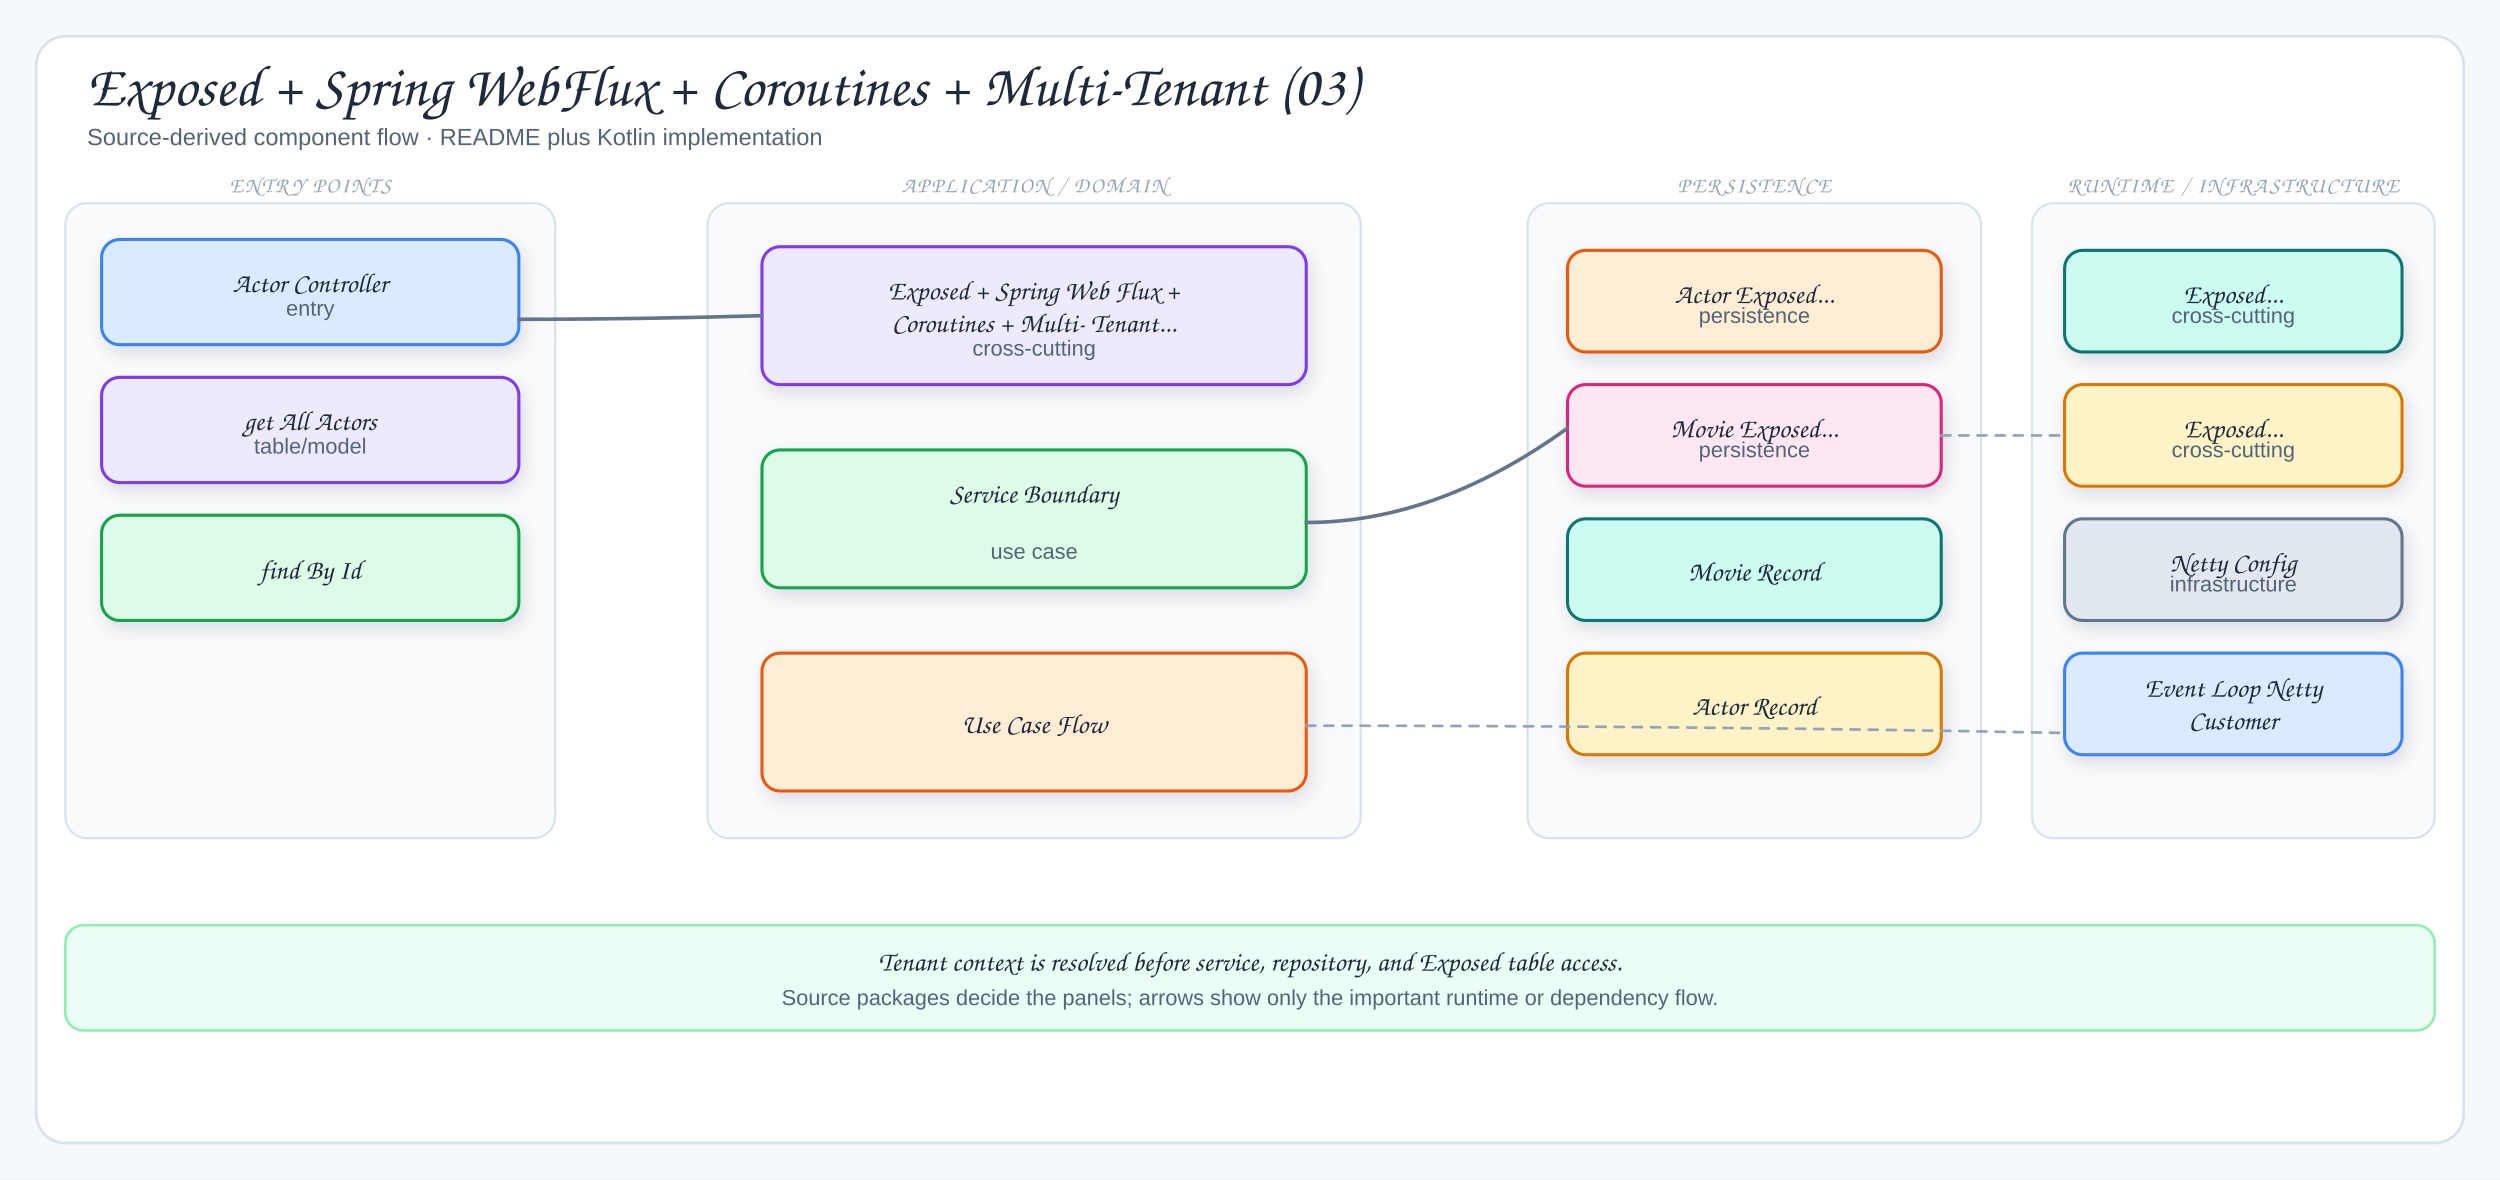
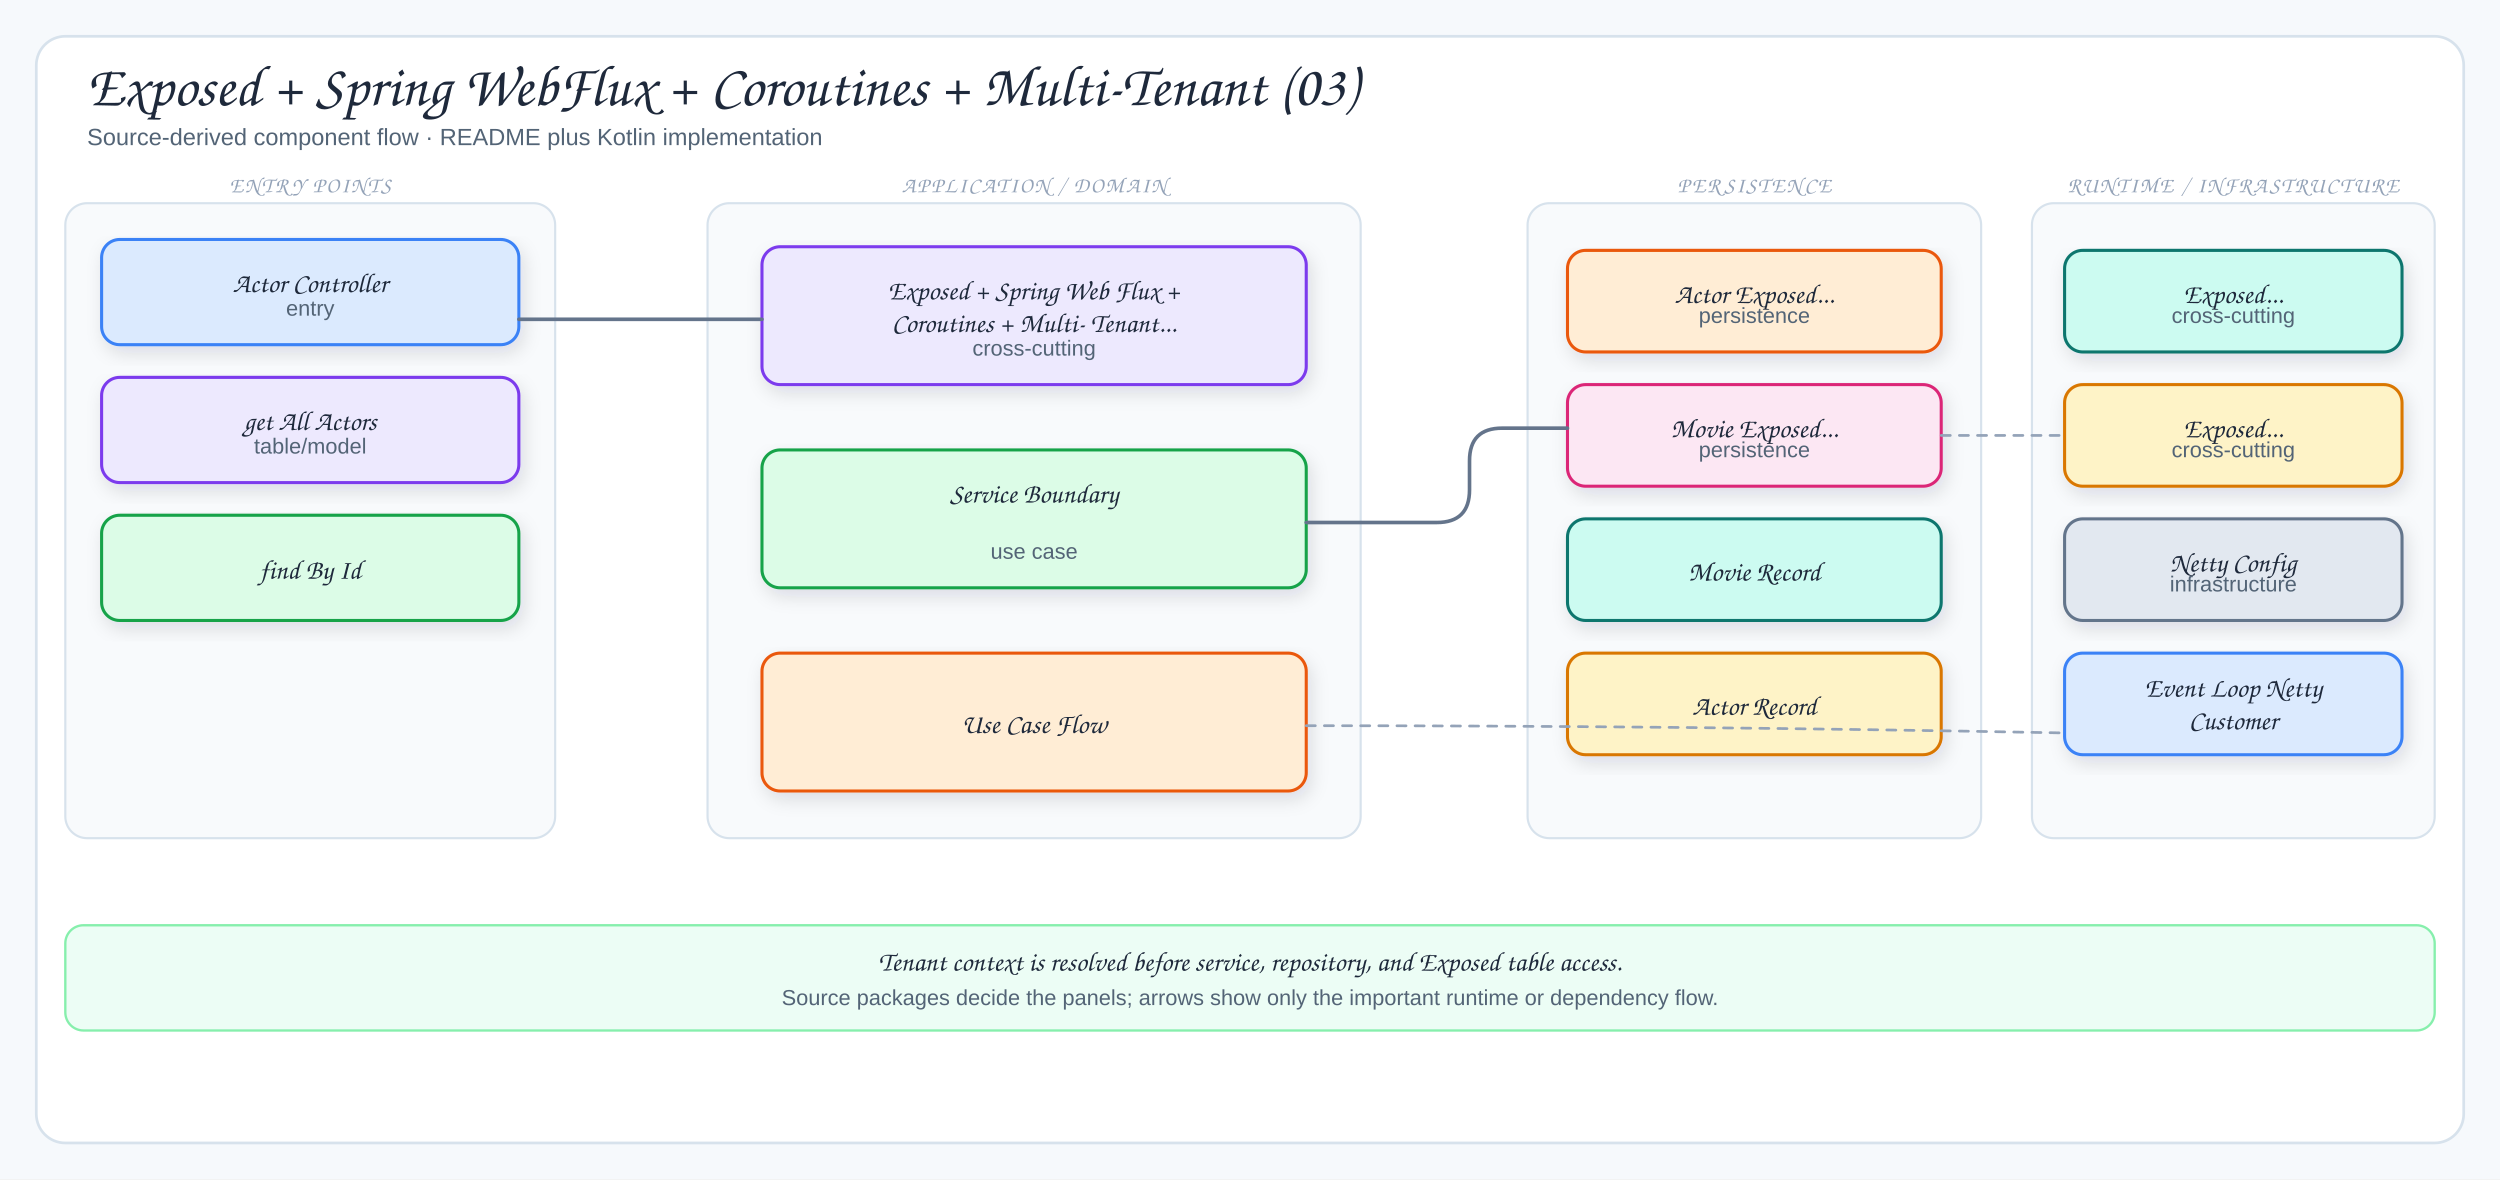
<svg xmlns="http://www.w3.org/2000/svg" viewBox="0 0 1378 650" width="1378" height="650" role="img" aria-label="Exposed + Spring WebFlux + Coroutines + Multi-Tenant (03)">
  <defs>
    <filter id="shadow" x="-10%" y="-10%" width="120%" height="130%">
      <feDropShadow dx="2" dy="4" stdDeviation="5" flood-color="#1f2937" flood-opacity="0.12" />
    </filter>
    <marker id="arrow" markerUnits="userSpaceOnUse" markerWidth="10" markerHeight="10" refX="9" refY="5" orient="auto">
      <path d="M 0 0 L 10 5 L 0 10 Z" fill="#64748b" />
    </marker>
    <marker id="inherit" markerUnits="userSpaceOnUse" markerWidth="10" markerHeight="10" refX="9" refY="5" orient="auto">
      <path d="M 0 0 L 10 5 L 0 10 Z" fill="#64748b" />
    </marker>
    <style>
  .canvas{fill:#f6f9fc}
  .frame{fill:#fff;stroke:#d7e2ec;stroke-width:1.5}
  .panel{fill:#f8fafc;stroke:#d7e2ec;stroke-width:1.2}
  .card{stroke-width:1.7;filter:url(#shadow)}
  .title{font-family:"Architects Daughter","Comic Sans MS",cursive;font-size:32px;fill:#1e293b}
  .subtitle{font-family:"Comic Sans MS","Comic Sans","Comic Neue",Arial,sans-serif;font-size:13px;fill:#536476}
  .panelTitle{font-family:"Architects Daughter","Comic Sans MS",cursive;font-size:12px;letter-spacing:.08em;fill:#94a3b8}
  .label{font-family:"Architects Daughter","Comic Sans MS",cursive;font-size:18px;fill:#1e293b}
  .smallLabel{font-family:"Architects Daughter","Comic Sans MS",cursive;font-size:15px;fill:#1e293b}
  .detail{font-family:"Comic Sans MS","Comic Sans","Comic Neue",Arial,sans-serif;font-size:12px;fill:#536476}
  .tiny{font-family:"Comic Sans MS","Comic Sans","Comic Neue",Arial,sans-serif;font-size:10px;fill:#64748b}
  .arrow{fill:none;stroke:#64748b;stroke-width:2;stroke-linecap:round;stroke-linejoin:round}
  .softArrow{fill:none;stroke:#94a3b8;stroke-width:1.5;stroke-linecap:round;stroke-linejoin:round;stroke-dasharray:5 5}
  .inherit{fill:none;stroke:#64748b;stroke-width:1.7;stroke-linecap:round;stroke-linejoin:round}
  .divider{stroke:#cbd5e1;stroke-width:1.2;stroke-dasharray:6 6}
</style>
  </defs>
  <rect width="1378" height="650" class="canvas" />
  <rect x="20" y="20" width="1338" height="610" rx="16" class="frame" />
  <text x="48" y="58" class="title">Exposed + Spring WebFlux + Coroutines + Multi-Tenant (03)</text>
  <text x="48" y="80" class="subtitle">Source-derived component flow · README plus Kotlin implementation</text>
  <rect x="36" y="112" width="270" height="350" rx="12" class="panel" />
  <text x="171" y="106" class="panelTitle" text-anchor="middle">ENTRY POINTS</text>
  <rect x="56" y="132" width="230" height="58" rx="10" fill="#dbeafe" stroke="#3b82f6" class="card" />
  <text x="171" y="161" class="smallLabel" text-anchor="middle">Actor Controller</text>
  <text x="171" y="174" class="detail" text-anchor="middle">entry</text>
  <rect x="56" y="208" width="230" height="58" rx="10" fill="#ede9fe" stroke="#7c3aed" class="card" />
  <text x="171" y="237" class="smallLabel" text-anchor="middle">get All Actors</text>
  <text x="171" y="250" class="detail" text-anchor="middle">table/model</text>
  <rect x="56" y="284" width="230" height="58" rx="10" fill="#dcfce7" stroke="#16a34a" class="card" />
  <text x="171" y="319" class="smallLabel" text-anchor="middle">find By Id</text>
  <rect x="390" y="112" width="360" height="350" rx="12" class="panel" />
  <text x="570" y="106" class="panelTitle" text-anchor="middle">APPLICATION / DOMAIN</text>
  <rect x="420" y="136" width="300" height="76" rx="10" fill="#ede9fe" stroke="#7c3aed" class="card" />
  <text x="570" y="165" class="smallLabel" text-anchor="middle">Exposed + Spring Web Flux +</text>
  <text x="570" y="183" class="smallLabel" text-anchor="middle">Coroutines + Multi- Tenant...</text>
  <text x="570" y="196" class="detail" text-anchor="middle">cross-cutting</text>
  <rect x="420" y="248" width="300" height="76" rx="10" fill="#dcfce7" stroke="#16a34a" class="card" />
  <text x="570" y="277" class="smallLabel" text-anchor="middle">Service Boundary</text>
  <text x="570" y="308" class="detail" text-anchor="middle">use case</text>
  <rect x="420" y="360" width="300" height="76" rx="10" fill="#ffedd5" stroke="#ea580c" class="card" />
  <text x="570" y="404" class="smallLabel" text-anchor="middle">Use Case Flow</text>
  <rect x="842" y="112" width="250" height="350" rx="12" class="panel" />
  <text x="967" y="106" class="panelTitle" text-anchor="middle">PERSISTENCE</text>
  <rect x="864" y="138" width="206" height="56" rx="10" fill="#ffedd5" stroke="#ea580c" class="card" />
  <text x="967" y="167" class="smallLabel" text-anchor="middle">Actor Exposed...</text>
  <text x="967" y="178" class="detail" text-anchor="middle">persistence</text>
  <rect x="864" y="212" width="206" height="56" rx="10" fill="#fce7f3" stroke="#db2777" class="card" />
  <text x="967" y="241" class="smallLabel" text-anchor="middle">Movie Exposed...</text>
  <text x="967" y="252" class="detail" text-anchor="middle">persistence</text>
  <rect x="864" y="286" width="206" height="56" rx="10" fill="#ccfbf1" stroke="#0f766e" class="card" />
  <text x="967" y="320" class="smallLabel" text-anchor="middle">Movie Record</text>
  <rect x="864" y="360" width="206" height="56" rx="10" fill="#fef3c7" stroke="#d97706" class="card" />
  <text x="967" y="394" class="smallLabel" text-anchor="middle">Actor Record</text>
  <rect x="1120" y="112" width="222" height="350" rx="12" class="panel" />
  <text x="1231" y="106" class="panelTitle" text-anchor="middle">RUNTIME / INFRASTRUCTURE</text>
  <rect x="1138" y="138" width="186" height="56" rx="10" fill="#ccfbf1" stroke="#0f766e" class="card" />
  <text x="1231" y="167" class="smallLabel" text-anchor="middle">Exposed...</text>
  <text x="1231" y="178" class="detail" text-anchor="middle">cross-cutting</text>
  <rect x="1138" y="212" width="186" height="56" rx="10" fill="#fef3c7" stroke="#d97706" class="card" />
  <text x="1231" y="241" class="smallLabel" text-anchor="middle">Exposed...</text>
  <text x="1231" y="252" class="detail" text-anchor="middle">cross-cutting</text>
  <rect x="1138" y="286" width="186" height="56" rx="10" fill="#e2e8f0" stroke="#64748b" class="card" />
  <text x="1231" y="315" class="smallLabel" text-anchor="middle">Netty Config</text>
  <text x="1231" y="326" class="detail" text-anchor="middle">infrastructure</text>
  <rect x="1138" y="360" width="186" height="56" rx="10" fill="#dbeafe" stroke="#3b82f6" class="card" />
  <text x="1231" y="384" class="smallLabel" text-anchor="middle">Event Loop Netty</text>
  <text x="1231" y="402" class="smallLabel" text-anchor="middle">Customer</text>
-   <path d="M286,176 Q353,176 420,174" class="arrow" />
-   <path d="M720,288 Q792,288 864,236" class="arrow" />
+   <path d="M286,176 H420" class="arrow" />
+   <path d="M720,288 H792 Q810,288 810,270 V254 Q810,236 828,236 H864" class="arrow" />
  <path d="M720,400 Q929,400 1138,404" class="softArrow" />
  <path d="M1070,240 Q1104,240 1138,240" class="softArrow" />
  <rect x="36" y="510" width="1306" height="58" rx="10" fill="#ecfdf5" stroke="#86efac" stroke-width="1.3" />
  <text x="689" y="535" class="smallLabel" text-anchor="middle">Tenant context is resolved before service, repository, and Exposed table access.</text>
  <text x="689" y="554" class="detail" text-anchor="middle">Source packages decide the panels; arrows show only the important runtime or dependency flow.</text>
</svg>
